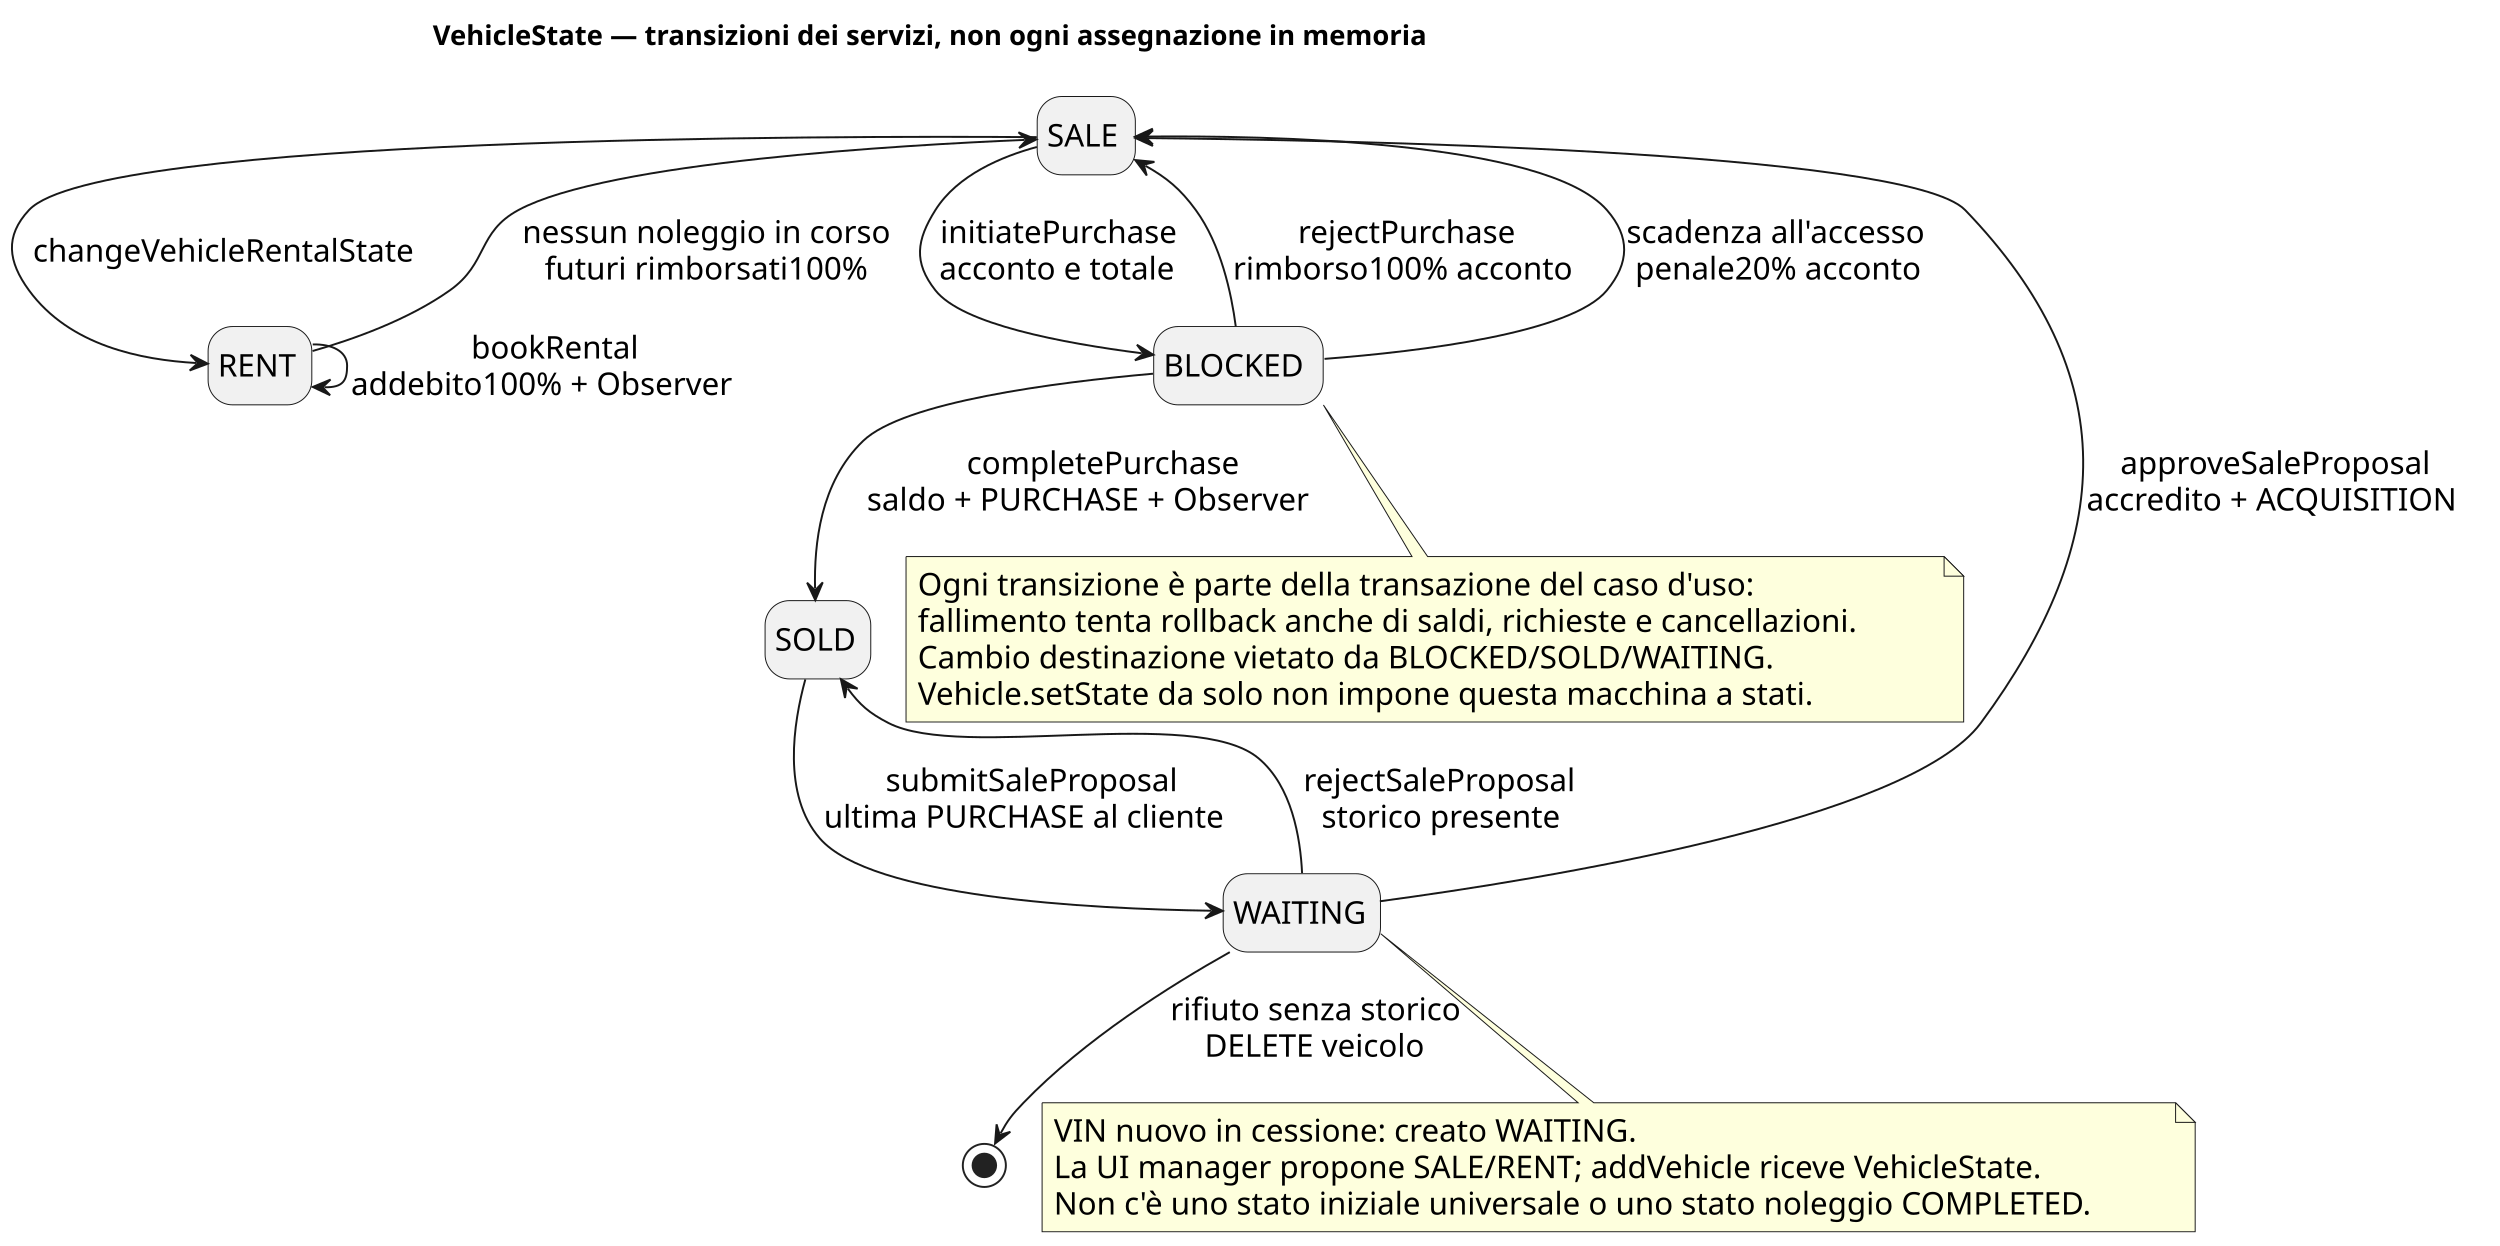
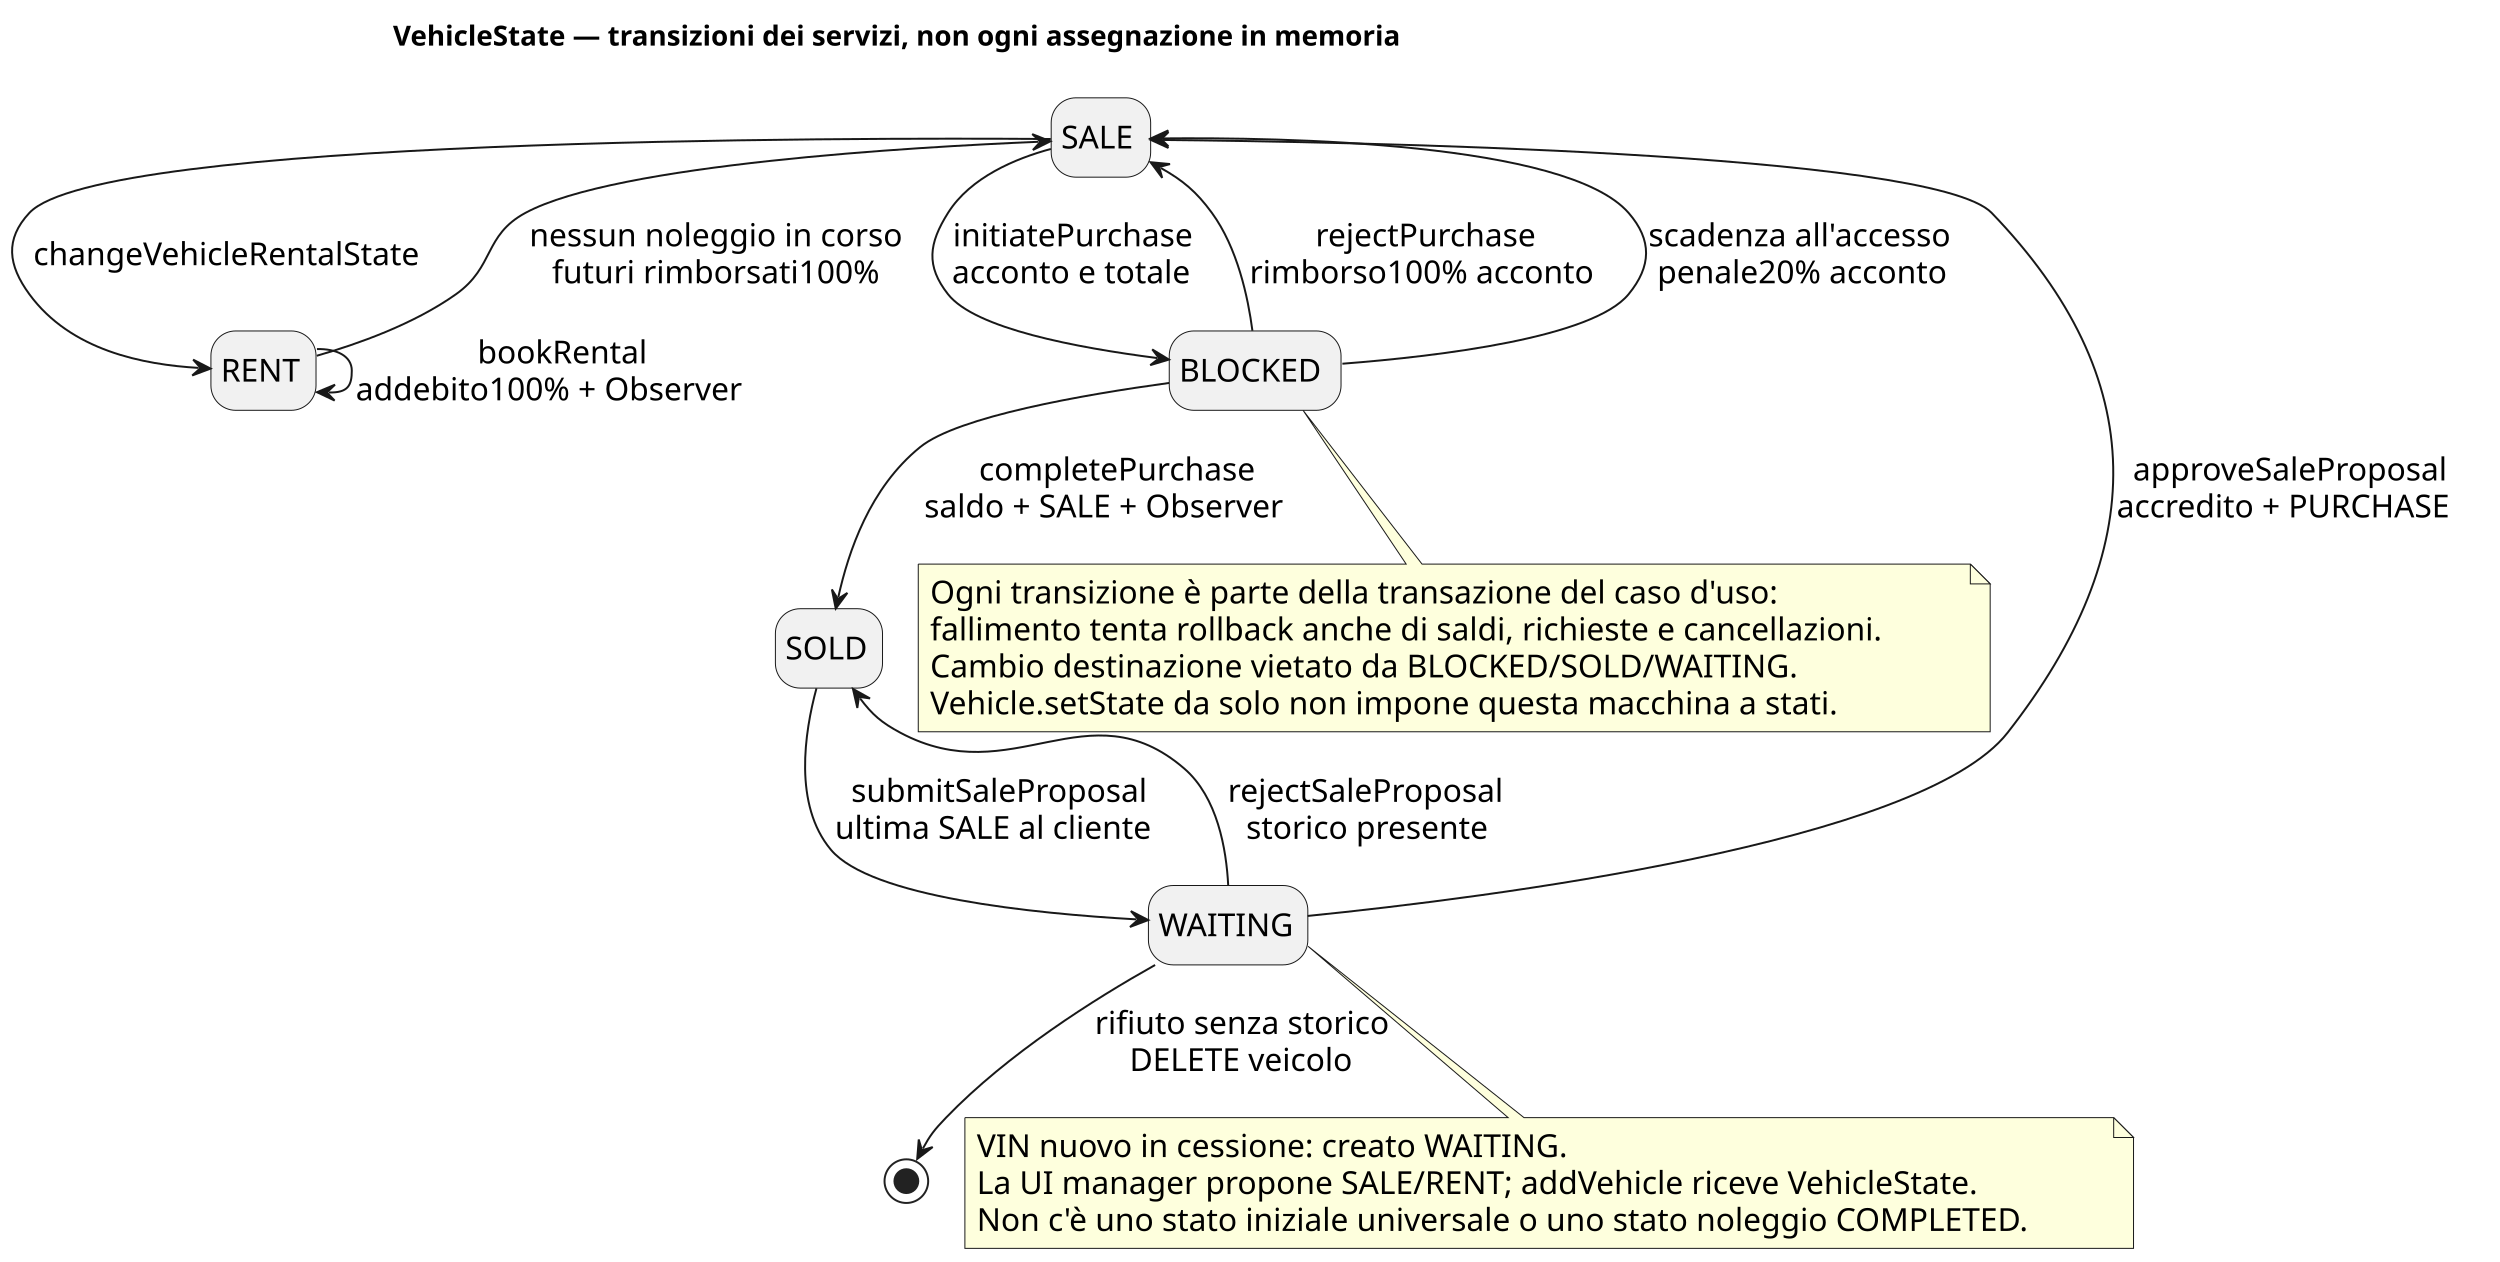
- <svg xmlns="http://www.w3.org/2000/svg" contentStyleType="text/css" data-diagram-type="STATE" height="636px" preserveAspectRatio="none" style="width:1277px;height:636px;background:#FFFFFF;" version="1.1" viewBox="0 0 1277 636" width="1277px" zoomAndPan="magnify">
+ <svg xmlns="http://www.w3.org/2000/svg" contentStyleType="text/css" data-diagram-type="STATE" height="636px" preserveAspectRatio="none" style="width:1260px;height:636px;background:#FFFFFF;" version="1.1" viewBox="0 0 1260 636" width="1260px" zoomAndPan="magnify">
  <defs />
  <g>
    <g class="title" data-source-line="5">
-       <text fill="#000000" font-family="sans-serif" font-size="14" font-weight="bold" lengthAdjust="spacing" textLength="577.91" x="221.045" y="22.995">VehicleState — transizioni dei servizi, non ogni assegnazione in memoria</text>
+       <text fill="#000000" font-family="sans-serif" font-size="14" font-weight="bold" lengthAdjust="spacing" textLength="577.91" x="198.045" y="22.995">VehicleState — transizioni dei servizi, non ogni assegnazione in memoria</text>
    </g>
    <rect fill="#F1F1F1" height="40" rx="12.5" ry="12.5" style="stroke:#181818;stroke-width:0.5;" width="50.125" x="529.803" y="49.297" />
    <text fill="#000000" font-family="sans-serif" font-size="16" lengthAdjust="spacing" textLength="40.125" x="534.803" y="74.836">SALE</text>
    <rect fill="#F1F1F1" height="40" rx="12.5" ry="12.5" style="stroke:#181818;stroke-width:0.5;" width="52.969" x="106.303" y="166.797" />
    <text fill="#000000" font-family="sans-serif" font-size="16" lengthAdjust="spacing" textLength="42.969" x="111.303" y="192.336">RENT</text>
    <rect fill="#F1F1F1" height="40" rx="12.5" ry="12.5" style="stroke:#181818;stroke-width:0.5;" width="86.578" x="589.303" y="166.797" />
    <text fill="#000000" font-family="sans-serif" font-size="16" lengthAdjust="spacing" textLength="76.578" x="594.303" y="192.336">BLOCKED</text>
    <rect fill="#F1F1F1" height="40" rx="12.5" ry="12.5" style="stroke:#181818;stroke-width:0.5;" width="53.984" x="390.803" y="306.797" />
    <text fill="#000000" font-family="sans-serif" font-size="16" lengthAdjust="spacing" textLength="43.984" x="395.803" y="332.336">SOLD</text>
-     <rect fill="#F1F1F1" height="40" rx="12.5" ry="12.5" style="stroke:#181818;stroke-width:0.5;" width="80.344" x="624.803" y="446.297" />
-     <text fill="#000000" font-family="sans-serif" font-size="16" lengthAdjust="spacing" textLength="70.344" x="629.803" y="471.836">WAITING</text>
+     <rect fill="#F1F1F1" height="40" rx="12.5" ry="12.5" style="stroke:#181818;stroke-width:0.5;" width="80.344" x="578.803" y="446.297" />
+     <text fill="#000000" font-family="sans-serif" font-size="16" lengthAdjust="spacing" textLength="70.344" x="583.803" y="471.836">WAITING</text>
    <g class="end_entity" data-qualified-name=".end." data-source-line="18" id="ent0009">
-       <ellipse cx="502.803" cy="595.297" fill="none" rx="11" ry="11" style="stroke:#222222;stroke-width:1;" />
-       <ellipse cx="502.803" cy="595.297" fill="#222222" rx="6" ry="6" style="stroke:#222222;stroke-width:1;" />
+       <ellipse cx="456.803" cy="595.297" fill="none" rx="11" ry="11" style="stroke:#222222;stroke-width:1;" />
+       <ellipse cx="456.803" cy="595.297" fill="#222222" rx="6" ry="6" style="stroke:#222222;stroke-width:1;" />
    </g>
    <g class="entity" data-qualified-name="GMN2" data-source-line="23" id="ent0003">
-       <path d="M532.303,563.297 L532.303,629.172 A0,0 0 0 0 532.303,629.172 L1121.295,629.172 A0,0 0 0 0 1121.295,629.172 L1121.295,573.297 L1111.295,563.297 L814.104,563.297 L705.255,476.927 L806.104,563.297 L532.303,563.297 A0,0 0 0 0 532.303,563.297" fill="#FEFFDD" style="stroke:#181818;stroke-width:0.5;" />
-       <path d="M1111.295,563.297 L1111.295,573.297 L1121.295,573.297 L1111.295,563.297" fill="#FEFFDD" style="stroke:#181818;stroke-width:0.5;" />
-       <text fill="#000000" font-family="sans-serif" font-size="16" lengthAdjust="spacing" textLength="318.414" x="538.303" y="583.148">VIN nuovo in cessione: creato WAITING.</text>
-       <text fill="#000000" font-family="sans-serif" font-size="16" lengthAdjust="spacing" textLength="546.445" x="538.303" y="601.773">La UI manager propone SALE/RENT; addVehicle riceve VehicleState.</text>
-       <text fill="#000000" font-family="sans-serif" font-size="16" lengthAdjust="spacing" textLength="567.992" x="538.303" y="620.398">Non c'è uno stato iniziale universale o uno stato noleggio COMPLETED.</text>
+       <path d="M486.303,563.297 L486.303,629.172 A0,0 0 0 0 486.303,629.172 L1075.295,629.172 A0,0 0 0 0 1075.295,629.172 L1075.295,573.297 L1065.295,563.297 L768.104,563.297 L659.255,476.927 L760.104,563.297 L486.303,563.297 A0,0 0 0 0 486.303,563.297" fill="#FEFFDD" style="stroke:#181818;stroke-width:0.5;" />
+       <path d="M1065.295,563.297 L1065.295,573.297 L1075.295,573.297 L1065.295,563.297" fill="#FEFFDD" style="stroke:#181818;stroke-width:0.5;" />
+       <text fill="#000000" font-family="sans-serif" font-size="16" lengthAdjust="spacing" textLength="318.414" x="492.303" y="583.148">VIN nuovo in cessione: creato WAITING.</text>
+       <text fill="#000000" font-family="sans-serif" font-size="16" lengthAdjust="spacing" textLength="546.445" x="492.303" y="601.773">La UI manager propone SALE/RENT; addVehicle riceve VehicleState.</text>
+       <text fill="#000000" font-family="sans-serif" font-size="16" lengthAdjust="spacing" textLength="567.992" x="492.303" y="620.398">Non c'è uno stato iniziale universale o uno stato noleggio COMPLETED.</text>
    </g>
    <g class="entity" data-qualified-name="GMN5" data-source-line="28" id="ent0006">
-       <path d="M462.803,284.297 L462.803,368.797 A0,0 0 0 0 462.803,368.797 L1003.045,368.797 A0,0 0 0 0 1003.045,368.797 L1003.045,294.297 L993.045,284.297 L729.242,284.297 L676.002,206.867 L721.242,284.297 L462.803,284.297 A0,0 0 0 0 462.803,284.297" fill="#FEFFDD" style="stroke:#181818;stroke-width:0.5;" />
+       <path d="M462.803,284.297 L462.803,368.797 A0,0 0 0 0 462.803,368.797 L1003.045,368.797 A0,0 0 0 0 1003.045,368.797 L1003.045,294.297 L993.045,284.297 L716.702,284.297 L656.752,206.815 L708.702,284.297 L462.803,284.297 A0,0 0 0 0 462.803,284.297" fill="#FEFFDD" style="stroke:#181818;stroke-width:0.5;" />
      <path d="M993.045,284.297 L993.045,294.297 L1003.045,294.297 L993.045,284.297" fill="#FEFFDD" style="stroke:#181818;stroke-width:0.5;" />
      <text fill="#000000" font-family="sans-serif" font-size="16" lengthAdjust="spacing" textLength="460.352" x="468.803" y="304.148">Ogni transizione è parte della transazione del caso d'uso:</text>
      <text fill="#000000" font-family="sans-serif" font-size="16" lengthAdjust="spacing" textLength="519.242" x="468.803" y="322.773">fallimento tenta rollback anche di saldi, richieste e cancellazioni.</text>
      <text fill="#000000" font-family="sans-serif" font-size="16" lengthAdjust="spacing" textLength="465.547" x="468.803" y="341.398">Cambio destinazione vietato da BLOCKED/SOLD/WAITING.</text>
      <text fill="#000000" font-family="sans-serif" font-size="16" lengthAdjust="spacing" textLength="495.484" x="468.803" y="360.023">Vehicle.setState da solo non impone questa macchina a stati.</text>
    </g>
    <g class="link" data-entity-1="ent0002" data-entity-2="ent0004" data-link-type="dependency" id="lnk2">
      <polygon fill="#181818" points="589.154,181.225,580.742,176.103,584.196,180.584,579.716,184.037,589.154,181.225" style="stroke:#181818;stroke-width:1;" />
      <path d="M529.64,75.066 C511.797,79.903 489.094,89.344 477.803,107.297 C468.102,122.722 466.534,133.977 477.803,148.297 C491.457,165.648 542.316,175.166 583.204,180.455" fill="none" style="stroke:#181818;stroke-width:1;" />
      <text fill="#000000" font-family="sans-serif" font-size="16" lengthAdjust="spacing" textLength="128.961" x="480.241" y="124.148">initiatePurchase</text>
      <text fill="#000000" font-family="sans-serif" font-size="16" lengthAdjust="spacing" textLength="129.836" x="479.803" y="142.773">acconto e totale</text>
    </g>
    <g class="link" data-entity-1="ent0004" data-entity-2="ent0005" data-link-type="dependency" id="lnk3">
-       <polygon fill="#181818" points="416.446,306.558,420.258,297.477,416.342,301.559,412.26,297.643,416.446,306.558" style="stroke:#181818;stroke-width:1;" />
-       <path d="M588.937,190.889 C538.947,195.326 461.48,205.273 440.803,225.297 C418.945,246.465 415.85,277.839 416.321,300.56" fill="none" style="stroke:#181818;stroke-width:1;" />
-       <text fill="#000000" font-family="sans-serif" font-size="16" lengthAdjust="spacing" textLength="148.023" x="493.78" y="242.148">completePurchase</text>
-       <text fill="#000000" font-family="sans-serif" font-size="16" lengthAdjust="spacing" textLength="249.977" x="442.803" y="260.773">saldo + PURCHASE + Observer</text>
+       <polygon fill="#181818" points="421.211,306.739,427.079,298.83,422.302,301.86,419.272,297.083,421.211,306.739" style="stroke:#181818;stroke-width:1;" />
+       <path d="M589.238,193.006 C545.768,198.972 482.791,209.943 463.803,225.297 C438.288,245.928 427.645,277.983 422.521,300.884" fill="none" style="stroke:#181818;stroke-width:1;" />
+       <text fill="#000000" font-family="sans-serif" font-size="16" lengthAdjust="spacing" textLength="148.023" x="493.397" y="242.148">completePurchase</text>
+       <text fill="#000000" font-family="sans-serif" font-size="16" lengthAdjust="spacing" textLength="203.211" x="465.803" y="260.773">saldo + SALE + Observer</text>
    </g>
    <g class="link" data-entity-1="ent0004" data-entity-2="ent0002" data-link-type="dependency" id="lnk4">
      <polygon fill="#181818" points="579.868,81.752,585.751,89.65,584.226,84.203,589.673,82.678,579.868,81.752" style="stroke:#181818;stroke-width:1;" />
      <path d="M631.225,166.729 C628.999,149.738 623.646,124.908 610.803,107.297 C602.907,96.469 596.034,90.845 585.098,84.693" fill="none" style="stroke:#181818;stroke-width:1;" />
      <text fill="#000000" font-family="sans-serif" font-size="16" lengthAdjust="spacing" textLength="119.07" x="663.006" y="124.148">rejectPurchase</text>
      <text fill="#000000" font-family="sans-serif" font-size="16" lengthAdjust="spacing" textLength="185.477" x="629.803" y="142.773">rimborso100% acconto</text>
    </g>
    <g class="link" data-entity-1="ent0004" data-entity-2="ent0002" data-link-type="dependency" id="lnk5">
      <polygon fill="#181818" points="579.846,69.812,588.884,73.726,584.846,69.765,588.808,65.727,579.846,69.812" style="stroke:#181818;stroke-width:1;" />
      <path d="M676.563,183.316 C726.298,179.474 802.915,170.106 820.803,148.297 C832.359,134.208 832.768,121.041 820.803,107.297 C789.654,71.515 645.941,69.183 585.846,69.755" fill="none" style="stroke:#181818;stroke-width:1;" />
      <text fill="#000000" font-family="sans-serif" font-size="16" lengthAdjust="spacing" textLength="167.164" x="830.803" y="124.148">scadenza all'accesso</text>
      <text fill="#000000" font-family="sans-serif" font-size="16" lengthAdjust="spacing" textLength="158.273" x="835.248" y="142.773">penale20% acconto</text>
    </g>
    <g class="link" data-entity-1="ent0005" data-entity-2="ent0006" data-link-type="dependency" id="lnk6">
-       <polygon fill="#181818" points="624.581,465.294,615.643,461.158,619.582,465.218,615.522,469.157,624.581,465.294" style="stroke:#181818;stroke-width:1;" />
-       <path d="M411.367,347.019 C405.216,369.374 399.454,406.045 418.803,428.297 C445.017,458.443 555.813,464.25 618.582,465.203" fill="none" style="stroke:#181818;stroke-width:1;" />
-       <text fill="#000000" font-family="sans-serif" font-size="16" lengthAdjust="spacing" textLength="157.734" x="452.377" y="404.148">submitSaleProposal</text>
-       <text fill="#000000" font-family="sans-serif" font-size="16" lengthAdjust="spacing" textLength="220.883" x="420.803" y="422.773">ultima PURCHASE al cliente</text>
+       <polygon fill="#181818" points="578.72,463.71,569.964,459.201,573.728,463.424,569.505,467.188,578.72,463.71" style="stroke:#181818;stroke-width:1;" />
+       <path d="M411.498,346.907 C405.472,369.155 399.831,405.722 418.803,428.297 C438.852,452.153 520.335,460.358 572.73,463.366" fill="none" style="stroke:#181818;stroke-width:1;" />
+       <text fill="#000000" font-family="sans-serif" font-size="16" lengthAdjust="spacing" textLength="157.734" x="428.995" y="404.148">submitSaleProposal</text>
+       <text fill="#000000" font-family="sans-serif" font-size="16" lengthAdjust="spacing" textLength="174.117" x="420.803" y="422.773">ultima SALE al cliente</text>
    </g>
    <g class="link" data-entity-1="ent0006" data-entity-2="ent0002" data-link-type="dependency" id="lnk7">
      <polygon fill="#181818" points="579.9,70.475,588.86,74.563,584.9,70.524,588.939,66.564,579.9,70.475" style="stroke:#181818;stroke-width:1;" />
-       <path d="M704.82,460.368 C788.036,449.2 975.077,419.004 1011.803,369.297 C1081.032,275.599 1084.64,191.186 1003.803,107.297 C974.258,76.637 676.124,71.425 585.9,70.534" fill="none" style="stroke:#181818;stroke-width:1;" />
-       <text fill="#000000" font-family="sans-serif" font-size="16" lengthAdjust="spacing" textLength="168.594" x="1083.073" y="242.148">approveSaleProposal</text>
-       <text fill="#000000" font-family="sans-serif" font-size="16" lengthAdjust="spacing" textLength="203.133" x="1065.803" y="260.773">accredito + ACQUISITION</text>
+       <path d="M659.061,461.637 C750.288,452.425 968.227,424.938 1011.803,369.297 C1083.633,277.578 1084.64,191.186 1003.803,107.297 C974.258,76.637 676.124,71.425 585.9,70.534" fill="none" style="stroke:#181818;stroke-width:1;" />
+       <text fill="#000000" font-family="sans-serif" font-size="16" lengthAdjust="spacing" textLength="168.594" x="1074.983" y="242.148">approveSaleProposal</text>
+       <text fill="#000000" font-family="sans-serif" font-size="16" lengthAdjust="spacing" textLength="184.953" x="1066.803" y="260.773">accredito + PURCHASE</text>
    </g>
    <g class="link" data-entity-1="ent0006" data-entity-2="ent0005" data-link-type="dependency" id="lnk8">
-       <polygon fill="#181818" points="429.502,346.911,431.634,356.526,432.473,350.932,438.068,351.772,429.502,346.911" style="stroke:#181818;stroke-width:1;" />
-       <path d="M665.103,446.019 C664.251,427.914 659.871,401.54 642.803,387.297 C610.41,360.265 491.311,388.615 453.803,369.297 C443.967,364.231 439.219,360.06 433.068,351.736" fill="none" style="stroke:#181818;stroke-width:1;" />
-       <text fill="#000000" font-family="sans-serif" font-size="16" lengthAdjust="spacing" textLength="148.578" x="665.803" y="404.148">rejectSaleProposal</text>
-       <text fill="#000000" font-family="sans-serif" font-size="16" lengthAdjust="spacing" textLength="130.109" x="675.038" y="422.773">storico presente</text>
+       <polygon fill="#181818" points="429.892,347.208,432.094,356.808,432.893,351.207,438.493,352.007,429.892,347.208" style="stroke:#181818;stroke-width:1;" />
+       <path d="M619.008,446.132 C618.085,428.11 613.654,401.797 596.803,387.297 C548.248,345.515 510.301,399.485 453.803,369.297 C444.213,364.173 439.626,360.182 433.493,352.007" fill="none" style="stroke:#181818;stroke-width:1;" />
+       <text fill="#000000" font-family="sans-serif" font-size="16" lengthAdjust="spacing" textLength="148.578" x="618.803" y="404.148">rejectSaleProposal</text>
+       <text fill="#000000" font-family="sans-serif" font-size="16" lengthAdjust="spacing" textLength="130.109" x="628.038" y="422.773">storico presente</text>
    </g>
    <g class="link" data-entity-1="ent0006" data-entity-2="ent0009" data-link-type="dependency" id="lnk10">
-       <polygon fill="#181818" points="508.271,584.126,516.081,578.126,510.657,579.732,509.051,574.308,508.271,584.126" style="stroke:#181818;stroke-width:1;" />
-       <path d="M628.174,486.349 C597.51,503.552 553.898,531.066 522.803,563.297 C516.89,569.426 514.688,572.31 511.135,578.854" fill="none" style="stroke:#181818;stroke-width:1;" />
-       <text fill="#000000" font-family="sans-serif" font-size="16" lengthAdjust="spacing" textLength="158.008" x="597.803" y="521.148">rifiuto senza storico</text>
-       <text fill="#000000" font-family="sans-serif" font-size="16" lengthAdjust="spacing" textLength="123" x="615.307" y="539.773">DELETE veicolo</text>
+       <polygon fill="#181818" points="462.271,584.126,470.081,578.126,464.657,579.732,463.051,574.308,462.271,584.126" style="stroke:#181818;stroke-width:1;" />
+       <path d="M582.174,486.349 C551.51,503.552 507.898,531.066 476.803,563.297 C470.89,569.426 468.688,572.31 465.135,578.854" fill="none" style="stroke:#181818;stroke-width:1;" />
+       <text fill="#000000" font-family="sans-serif" font-size="16" lengthAdjust="spacing" textLength="158.008" x="551.803" y="521.148">rifiuto senza storico</text>
+       <text fill="#000000" font-family="sans-serif" font-size="16" lengthAdjust="spacing" textLength="123" x="569.307" y="539.773">DELETE veicolo</text>
    </g>
    <g class="link" data-entity-1="ent0002" data-entity-2="ent0003" data-link-type="dependency" id="lnk11">
      <polygon fill="#181818" points="106.102,185.773,97.351,181.253,101.11,185.48,96.883,189.239,106.102,185.773" style="stroke:#181818;stroke-width:1;" />
      <path d="M529.615,70.057 C427.782,69.347 50.278,69.308 14.803,107.297 C2.366,120.615 4.045,133.589 14.803,148.297 C35.616,176.75 72.2,183.787 100.112,185.422" fill="none" style="stroke:#181818;stroke-width:1;" />
      <text fill="#000000" font-family="sans-serif" font-size="16" lengthAdjust="spacing" textLength="211.32" x="16.803" y="133.648">changeVehicleRentalState</text>
    </g>
    <g class="link" data-entity-1="ent0003" data-entity-2="ent0002" data-link-type="dependency" id="lnk12">
      <polygon fill="#181818" points="529.405,71.209,520.246,67.589,524.41,71.418,520.58,75.582,529.405,71.209" style="stroke:#181818;stroke-width:1;" />
      <path d="M159.651,179.298 C180.161,173.454 208.444,163.434 229.803,148.297 C249.351,134.444 243.726,118.689 264.803,107.297 C310.346,82.68 461.463,74.052 523.41,71.46" fill="none" style="stroke:#181818;stroke-width:1;" />
      <text fill="#000000" font-family="sans-serif" font-size="16" lengthAdjust="spacing" textLength="198.836" x="266.803" y="124.148">nessun noleggio in corso</text>
      <text fill="#000000" font-family="sans-serif" font-size="16" lengthAdjust="spacing" textLength="176.031" x="278.205" y="142.773">futuri rimborsati100%</text>
    </g>
    <g class="link" data-entity-1="ent0003" data-entity-2="ent0003" data-link-type="dependency" id="lnk13">
      <polygon fill="#181818" points="159.741,197.661,168.642,201.877,164.74,197.782,168.835,193.88,159.741,197.661" style="stroke:#181818;stroke-width:1;" />
      <path d="M159.741,175.933 C169.416,175.699 177.303,179.32 177.303,186.797 C177.303,194.273 175.414,198.04 165.739,197.806" fill="none" style="stroke:#181818;stroke-width:1;" />
      <text fill="#000000" font-family="sans-serif" font-size="16" lengthAdjust="spacing" textLength="90.625" x="240.662" y="183.148">bookRental</text>
      <text fill="#000000" font-family="sans-serif" font-size="16" lengthAdjust="spacing" textLength="213.344" x="179.303" y="201.773">addebito100% + Observer</text>
    </g>
  </g>
</svg>
